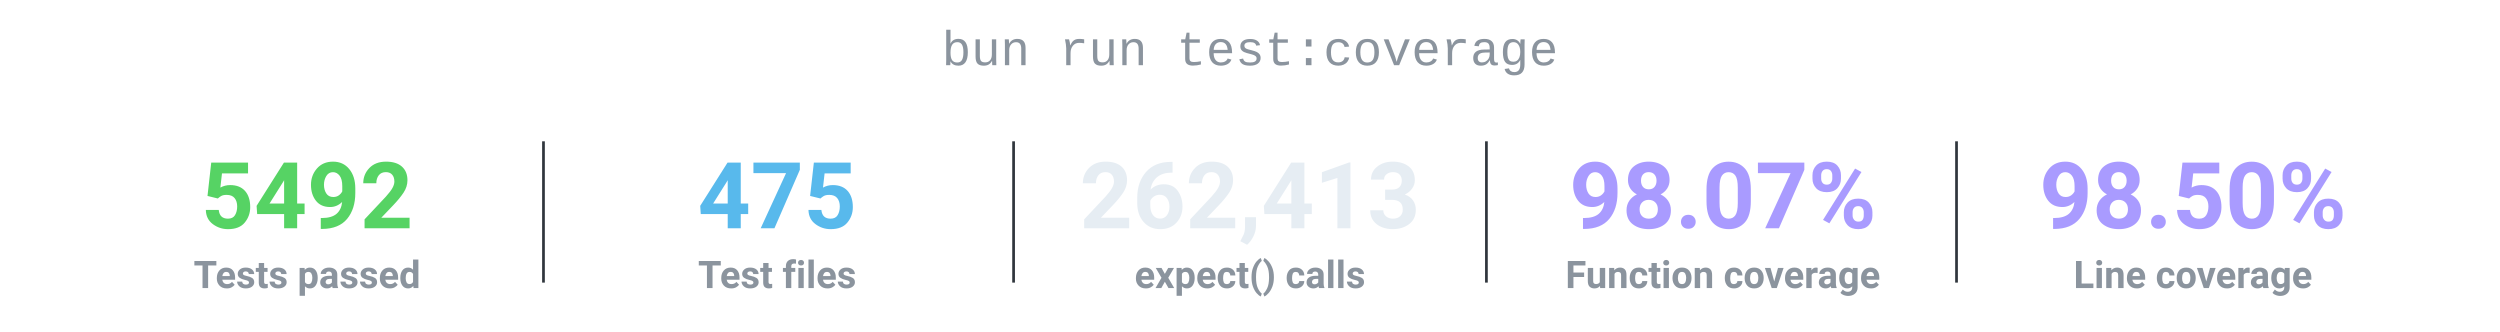
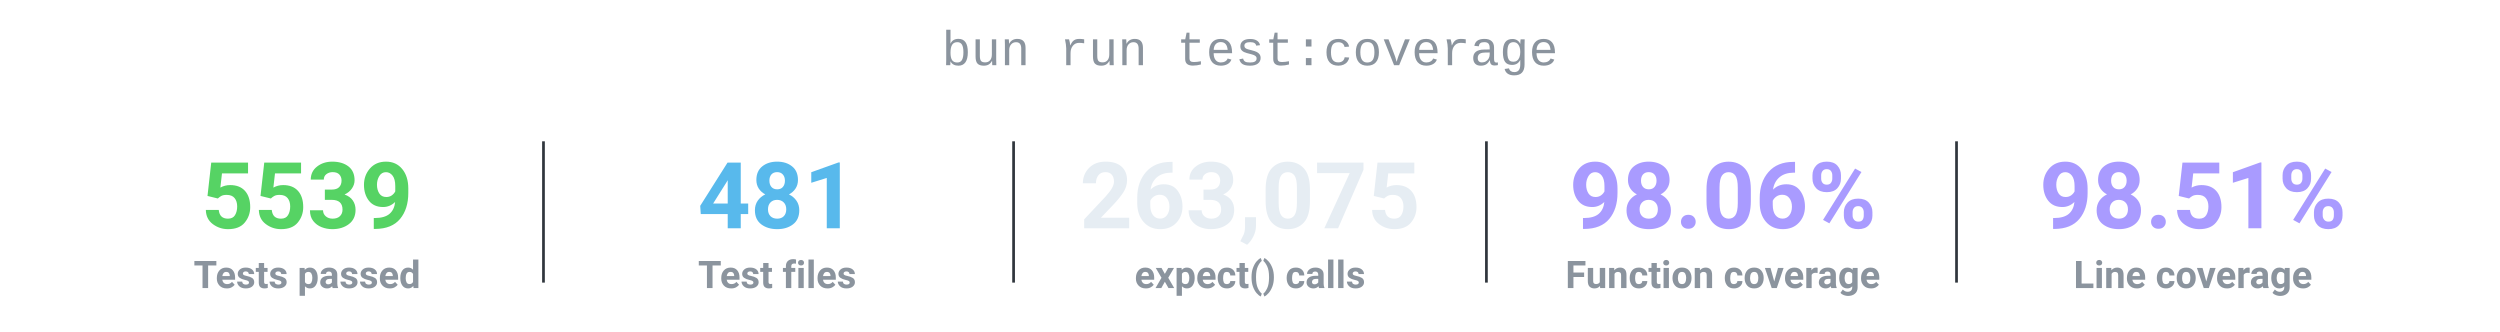
- <svg xmlns="http://www.w3.org/2000/svg" viewBox="0 0 920 122" width="920" height="122" role="img" aria-label="bun run test:coverage — 5492 tests passed, 475 test files, 262,413 expect() calls, 98.07% function coverage, 98.50% line coverage">
+ <svg xmlns="http://www.w3.org/2000/svg" viewBox="0 0 920 122" width="920" height="122" role="img" aria-label="bun run test:coverage — 5539 tests passed, 481 test files, 263,075 expect() calls, 98.06% function coverage, 98.51% line coverage">
  <style>
    .cmd { font-family: ui-monospace, SFMono-Regular, 'SF Mono', Menlo, Consolas, 'Liberation Mono', monospace; font-weight: 500; font-size: 18px; }
    .val { font-family: system-ui, -apple-system, BlinkMacSystemFont, 'Segoe UI', Roboto, sans-serif; font-weight: 700; font-size: 34px; }
    .lbl { font-family: system-ui, -apple-system, BlinkMacSystemFont, 'Segoe UI', Roboto, sans-serif; font-weight: 600; font-size: 14px; }
  </style>
  <text x="460" y="24" text-anchor="middle" class="cmd" fill="#8b949e">bun run test:coverage</text>
  <line x1="200" y1="52" x2="200" y2="104" stroke="#30363d" stroke-width="1" />
  <line x1="373" y1="52" x2="373" y2="104" stroke="#30363d" stroke-width="1" />
  <line x1="547" y1="52" x2="547" y2="104" stroke="#30363d" stroke-width="1" />
  <line x1="720" y1="52" x2="720" y2="104" stroke="#30363d" stroke-width="1" />
-   <text x="113" y="84" text-anchor="middle" class="val" fill="#56d364">5492</text>
+   <text x="113" y="84" text-anchor="middle" class="val" fill="#56d364">5539</text>
  <text x="113" y="106" text-anchor="middle" class="lbl" fill="#8b949e">Tests passed</text>
-   <text x="286" y="84" text-anchor="middle" class="val" fill="#58b9ec">475</text>
+   <text x="286" y="84" text-anchor="middle" class="val" fill="#58b9ec">481</text>
  <text x="286" y="106" text-anchor="middle" class="lbl" fill="#8b949e">Test files</text>
-   <text x="460" y="84" text-anchor="middle" class="val" fill="#e6edf3">262,413</text>
+   <text x="460" y="84" text-anchor="middle" class="val" fill="#e6edf3">263,075</text>
  <text x="460" y="106" text-anchor="middle" class="lbl" fill="#8b949e">expect() calls</text>
-   <text x="634" y="84" text-anchor="middle" class="val" fill="#a99bff">98.07%</text>
+   <text x="634" y="84" text-anchor="middle" class="val" fill="#a99bff">98.06%</text>
  <text x="634" y="106" text-anchor="middle" class="lbl" fill="#8b949e">Function coverage</text>
-   <text x="807" y="84" text-anchor="middle" class="val" fill="#a99bff">98.50%</text>
+   <text x="807" y="84" text-anchor="middle" class="val" fill="#a99bff">98.51%</text>
  <text x="807" y="106" text-anchor="middle" class="lbl" fill="#8b949e">Line coverage</text>
</svg>
